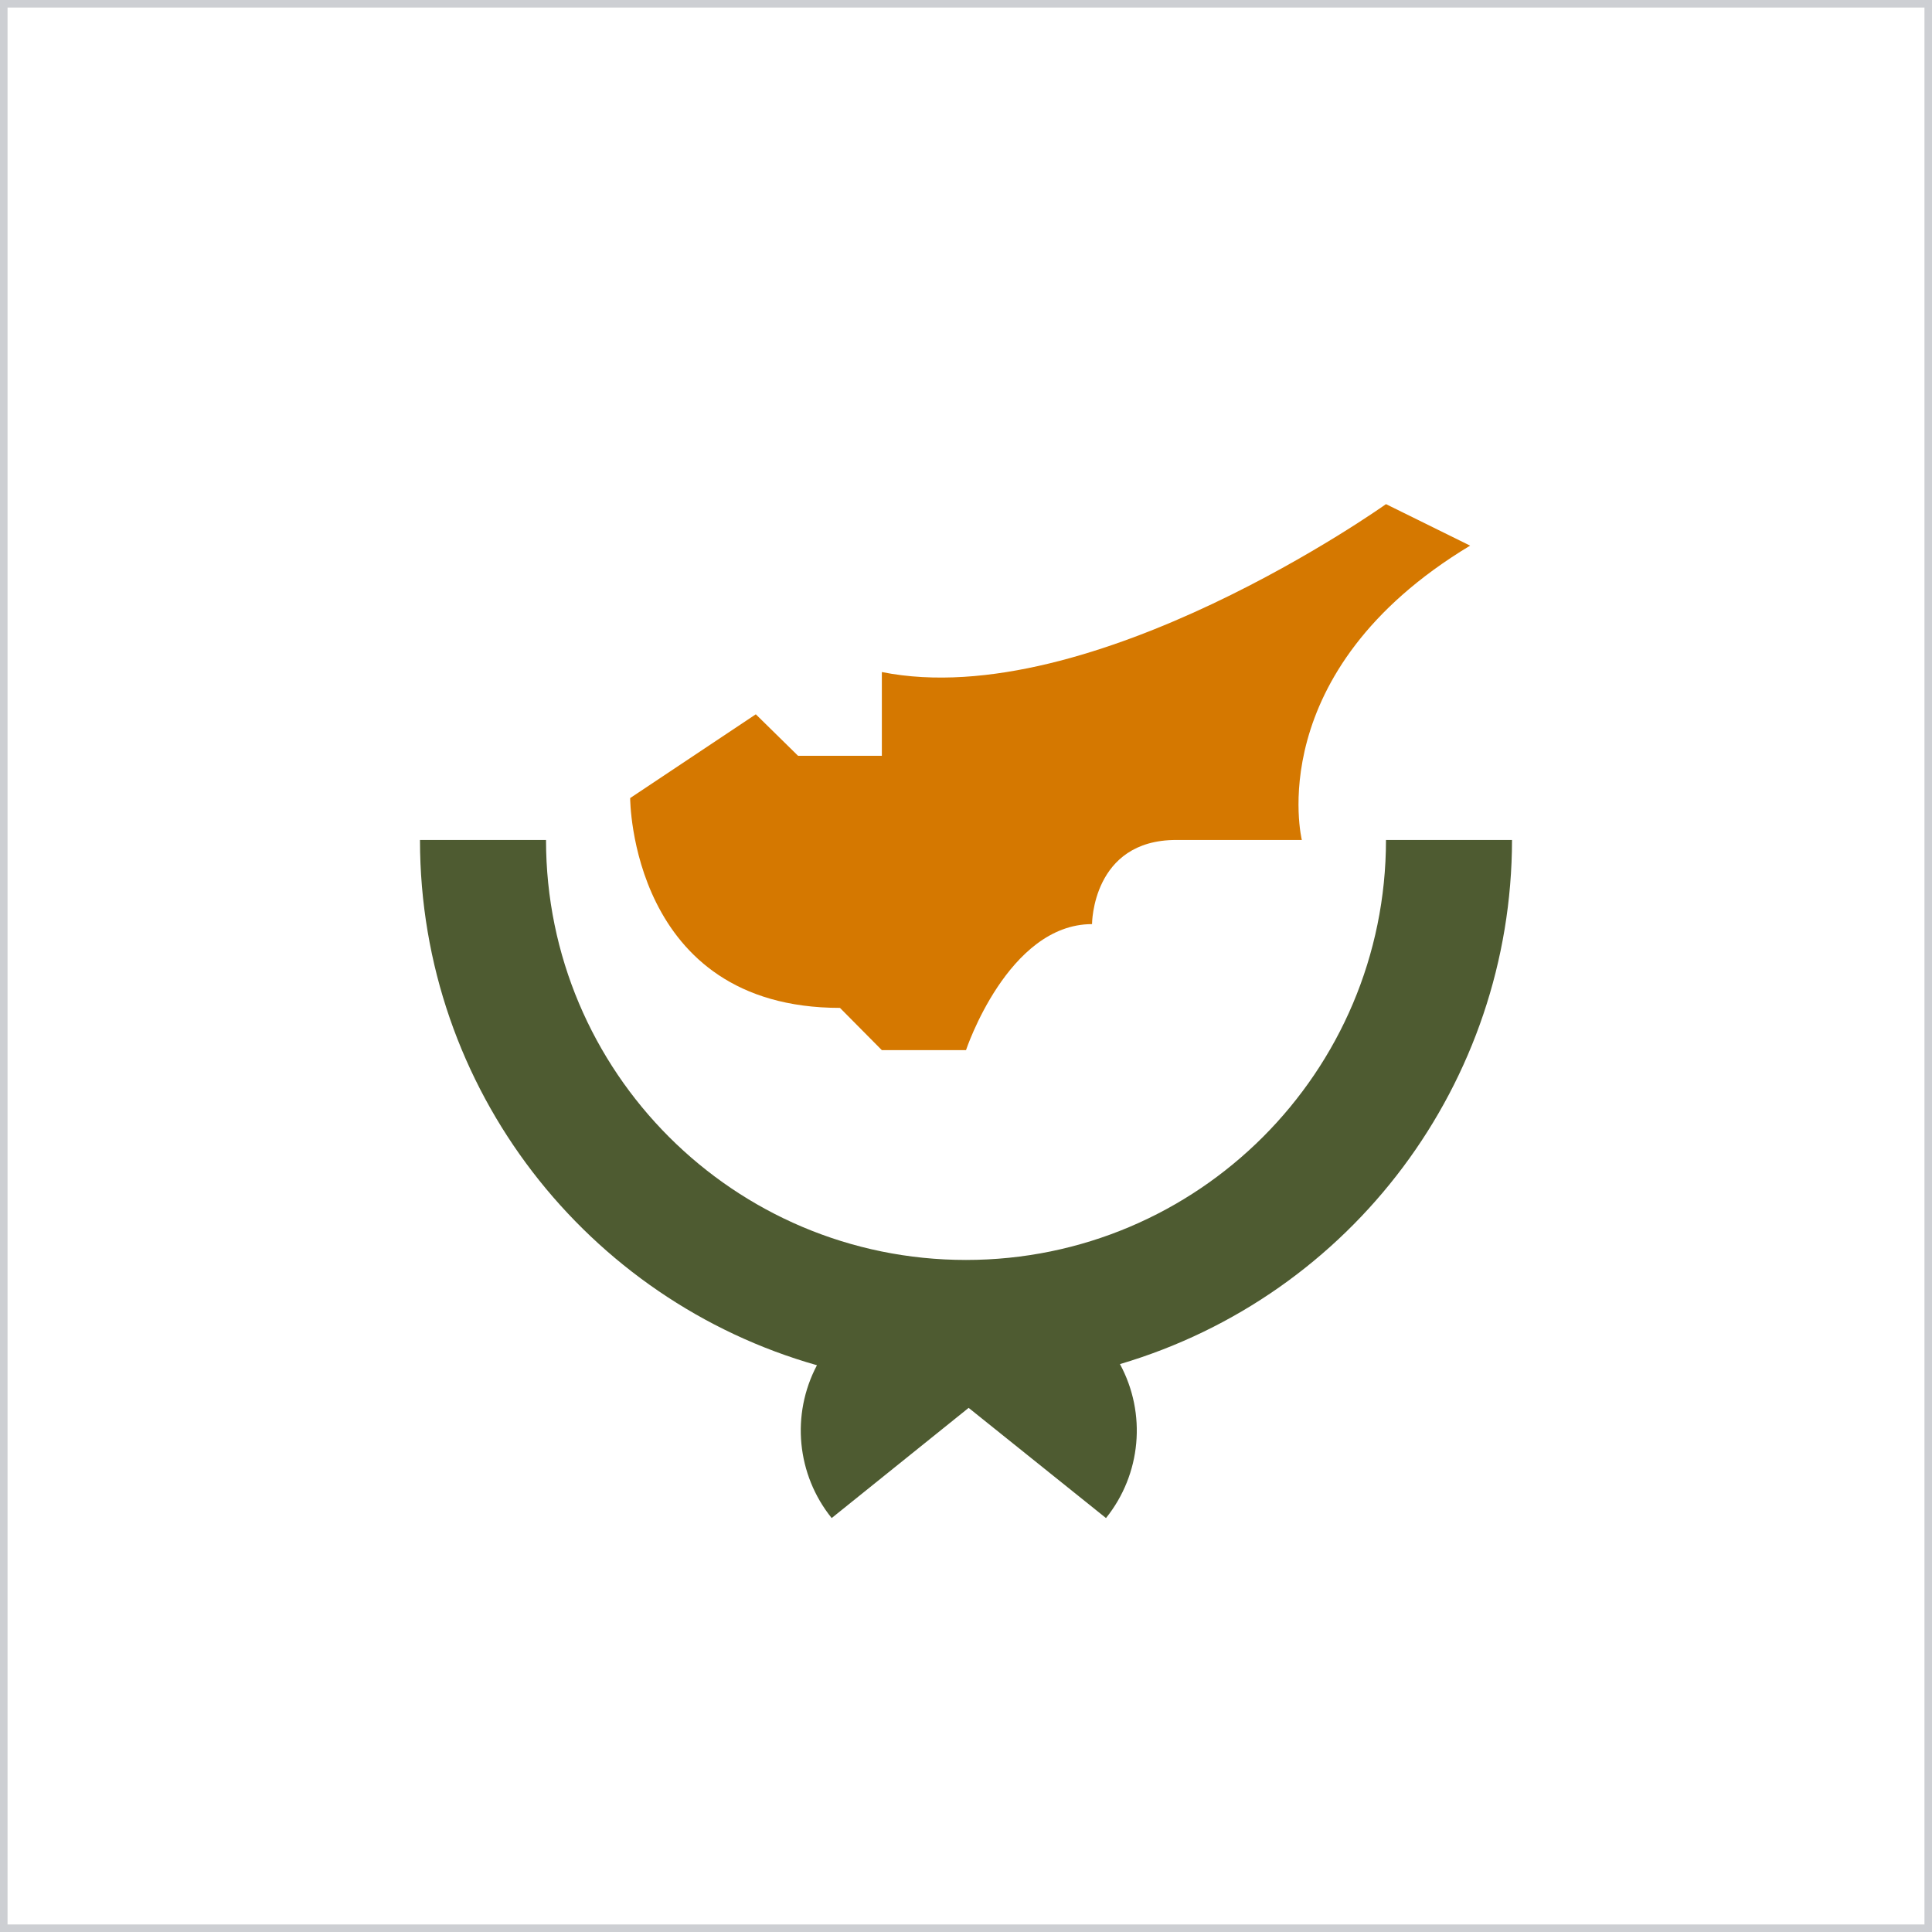
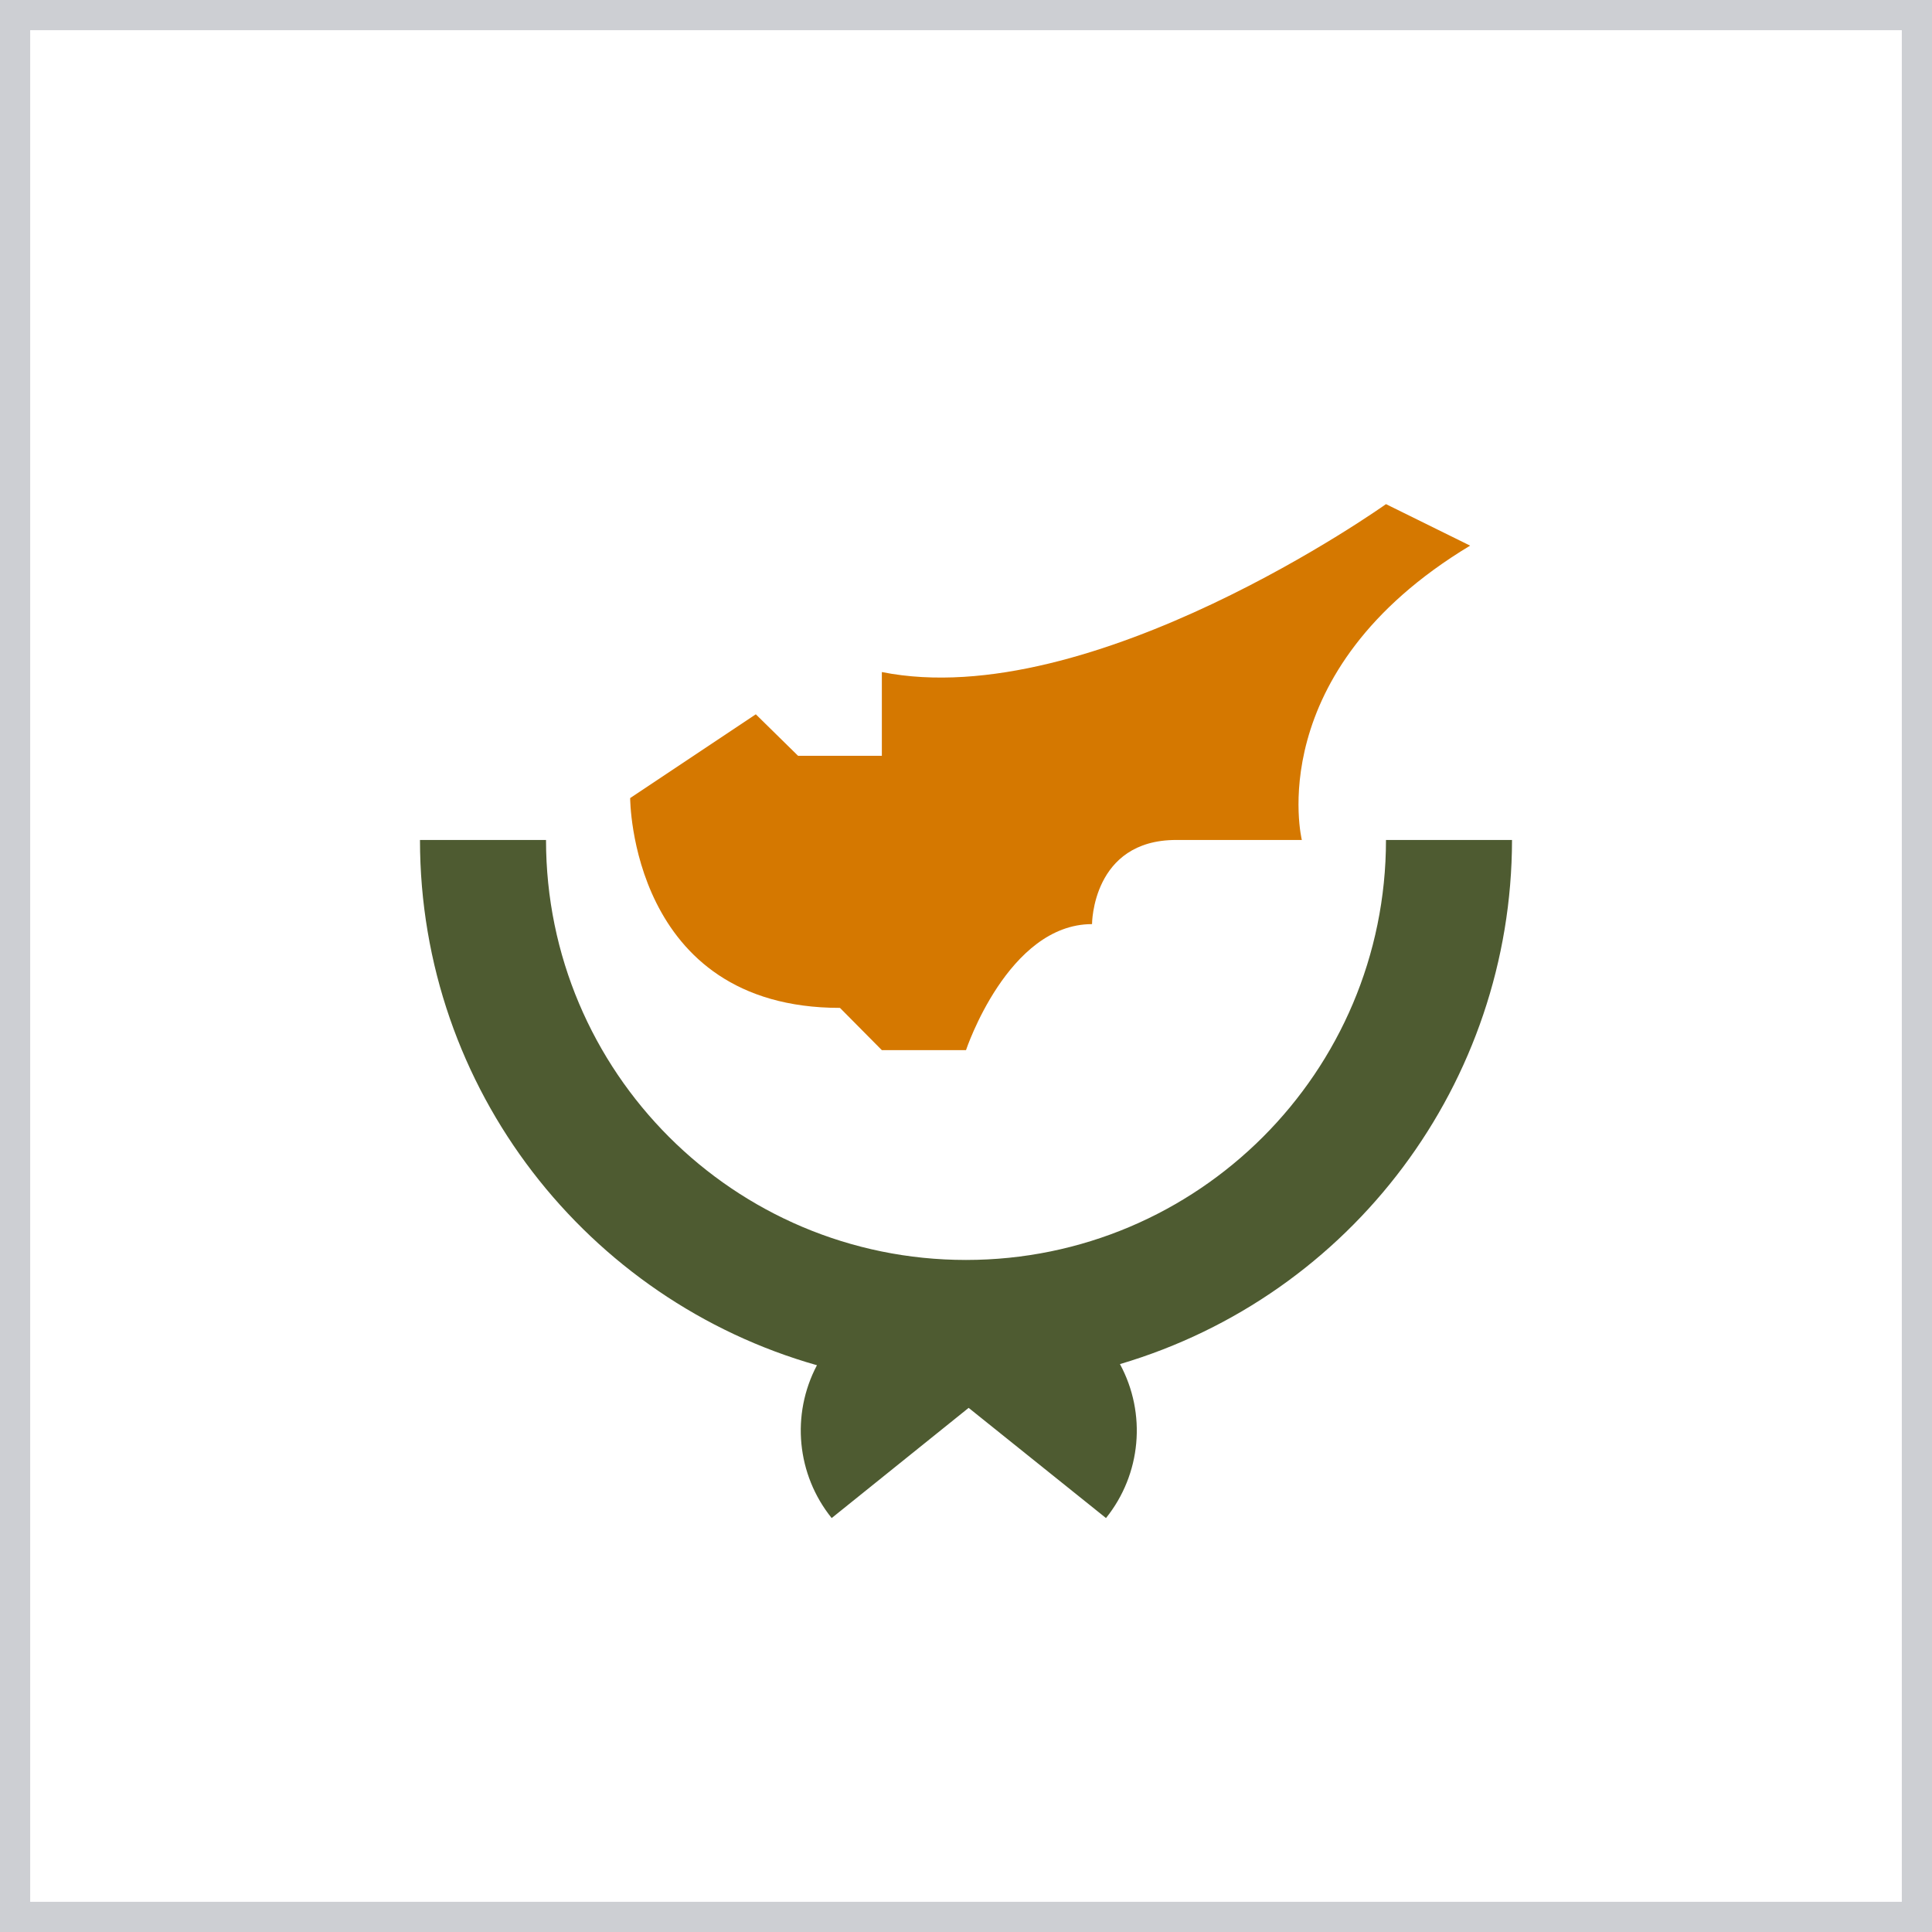
<svg xmlns="http://www.w3.org/2000/svg" width="512" height="512">
  <defs>
    <clipPath id="r">
      <rect width="512" height="512" />
    </clipPath>
  </defs>
  <g clip-path="url(#r)">
    <path fill="#FFFFFF" d="M0 0h512v512H0z" />
    <path fill="#4E5B31" d="M400.7 222.6h-33.4a111.3 111.3 0 0 1-222.6 0h-33.4c0 66.2 44.5 122 105.2 139.2a37 37 0 0 0 3.9 40.5l36.3-29.2 36.4 29.2a37 37 0 0 0 3.7-40.8 145 145 0 0 0 103.9-138.9" />
    <path fill="#D57800" d="M167 211.5s0 55.6 55.6 55.6l11.1 11.2H256s11.1-33.4 33.4-33.4c0 0 0-22.3 22.3-22.3H345s-11-44.5 44.6-78l-22.3-11s-78 55.6-133.6 44.5v22.2h-22.2l-11.2-11z" />
-     <rect width="512" height="512" fill="none" stroke="#cdcfd3" stroke-width="4" />
+     <rect width="512" height="512" fill="none" stroke="#cdcfd3" stroke-width="16" />
  </g>
</svg>
